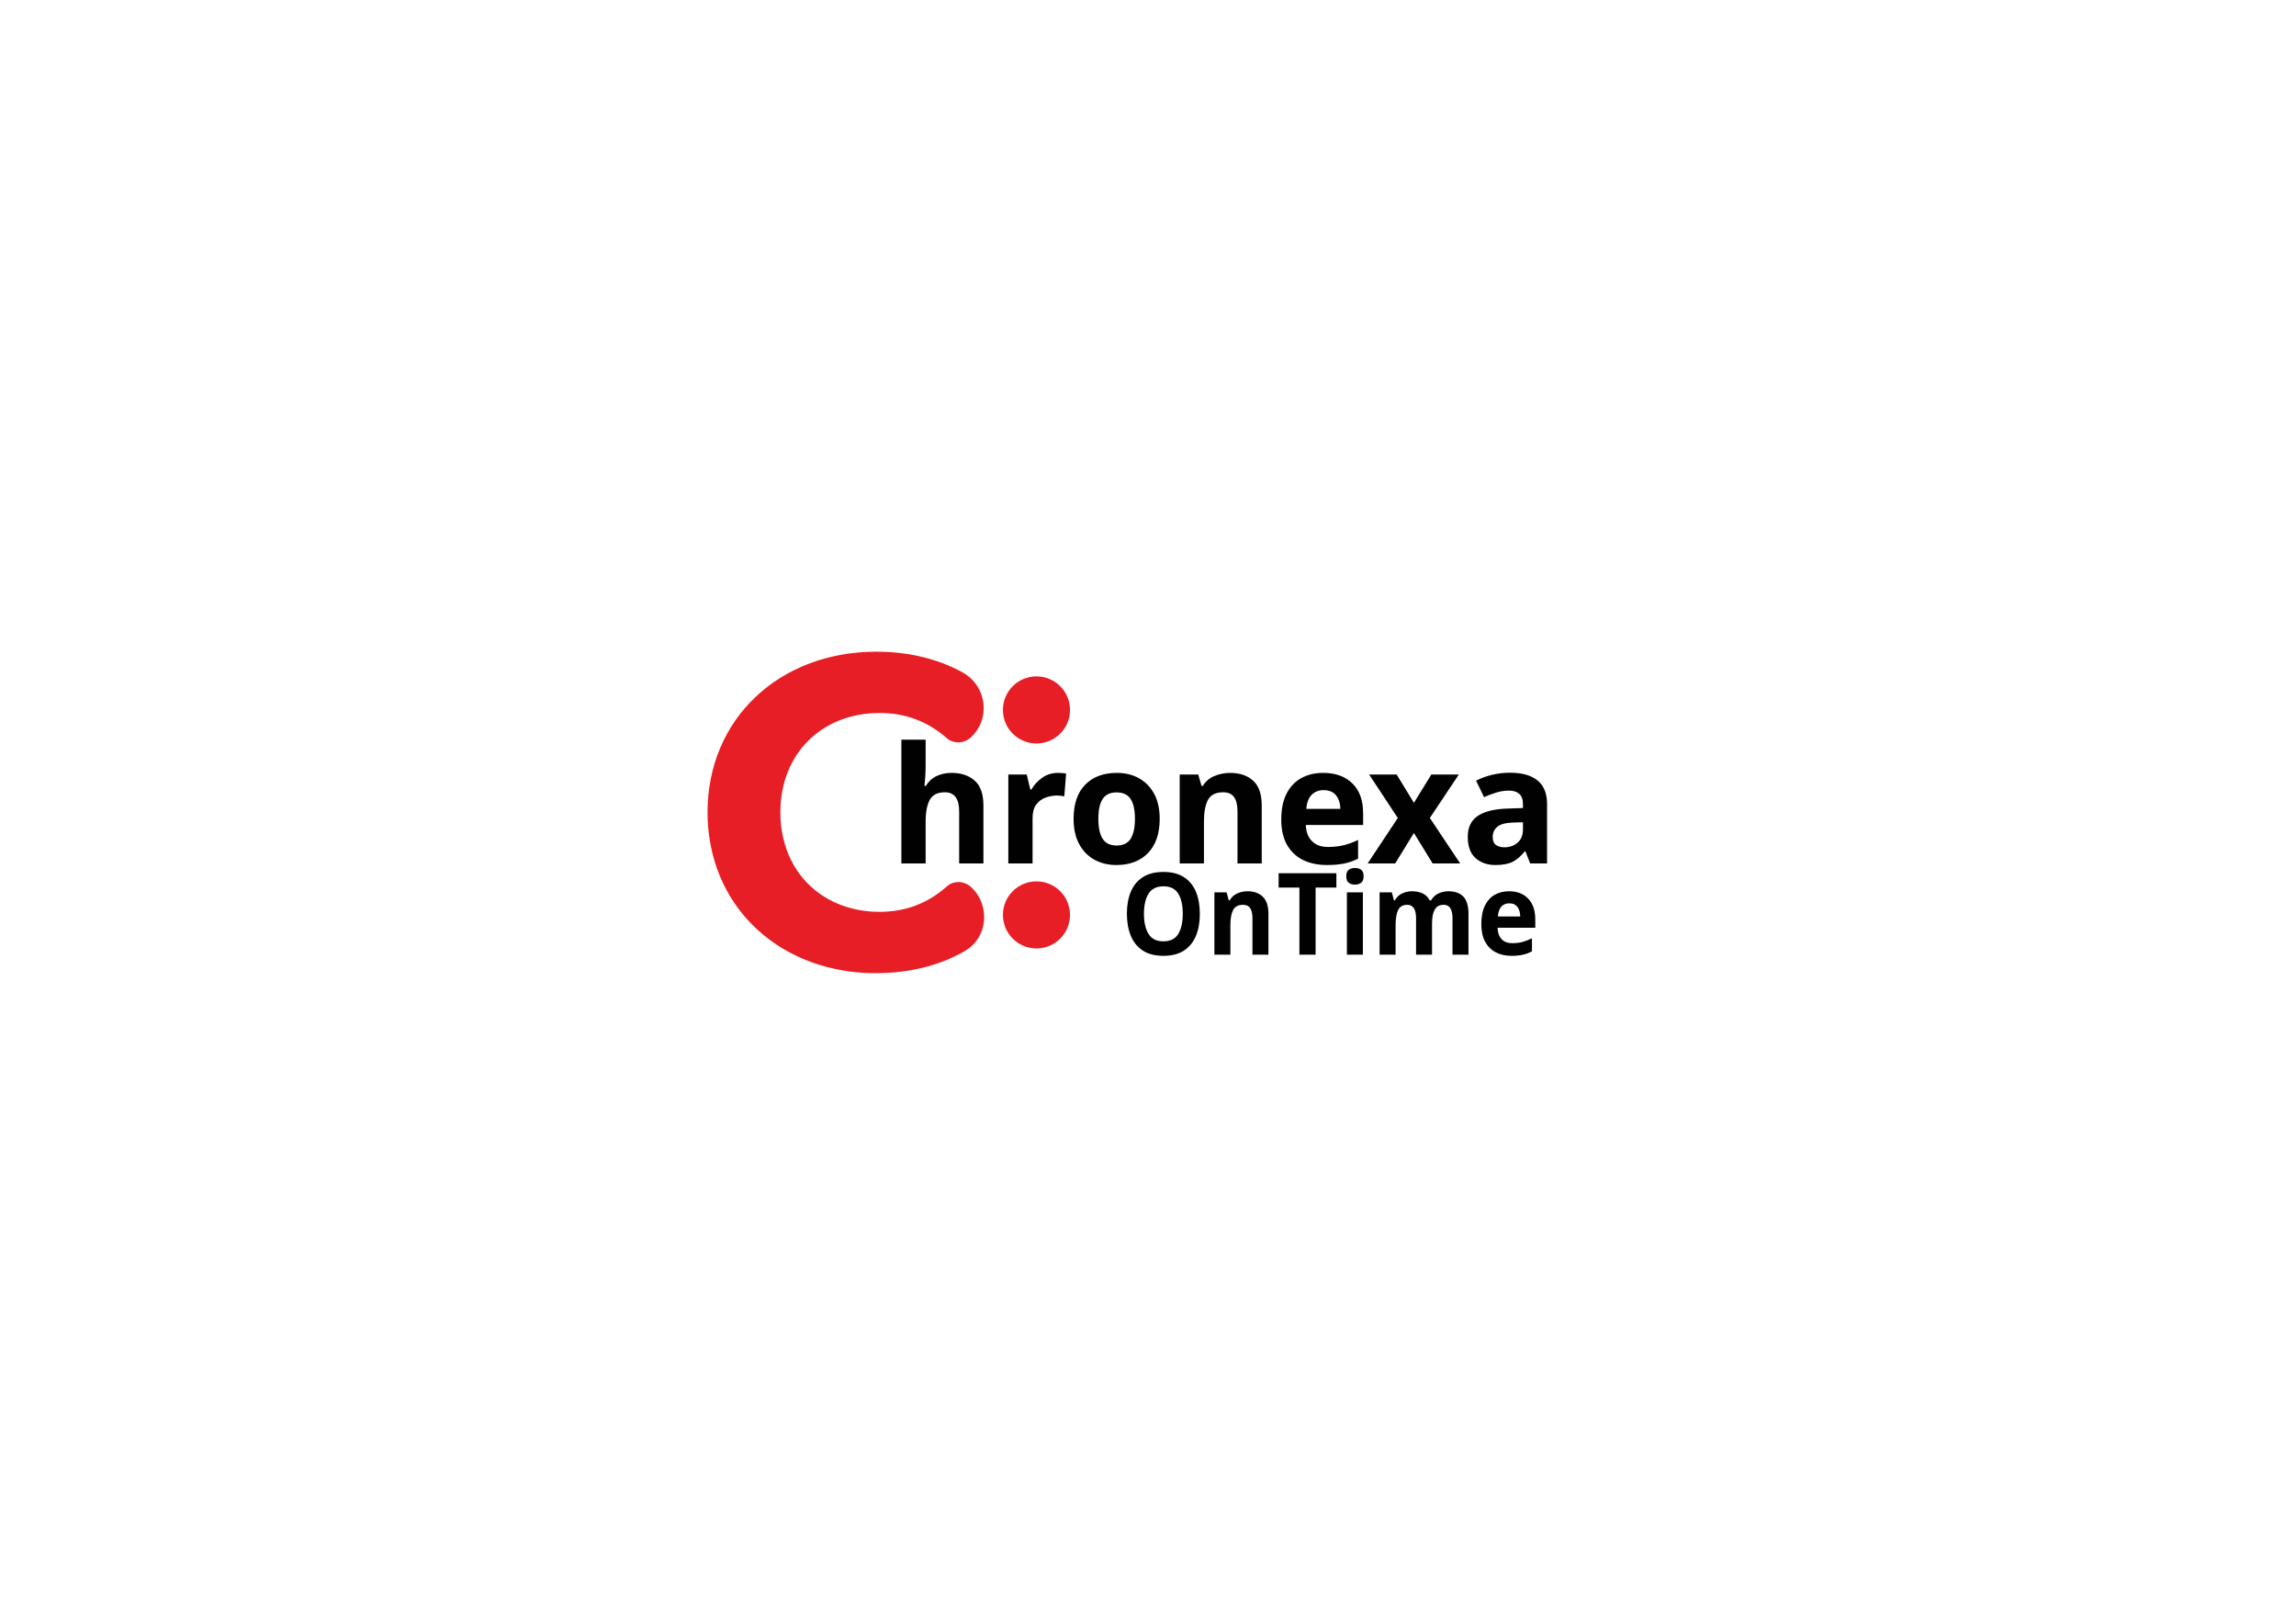
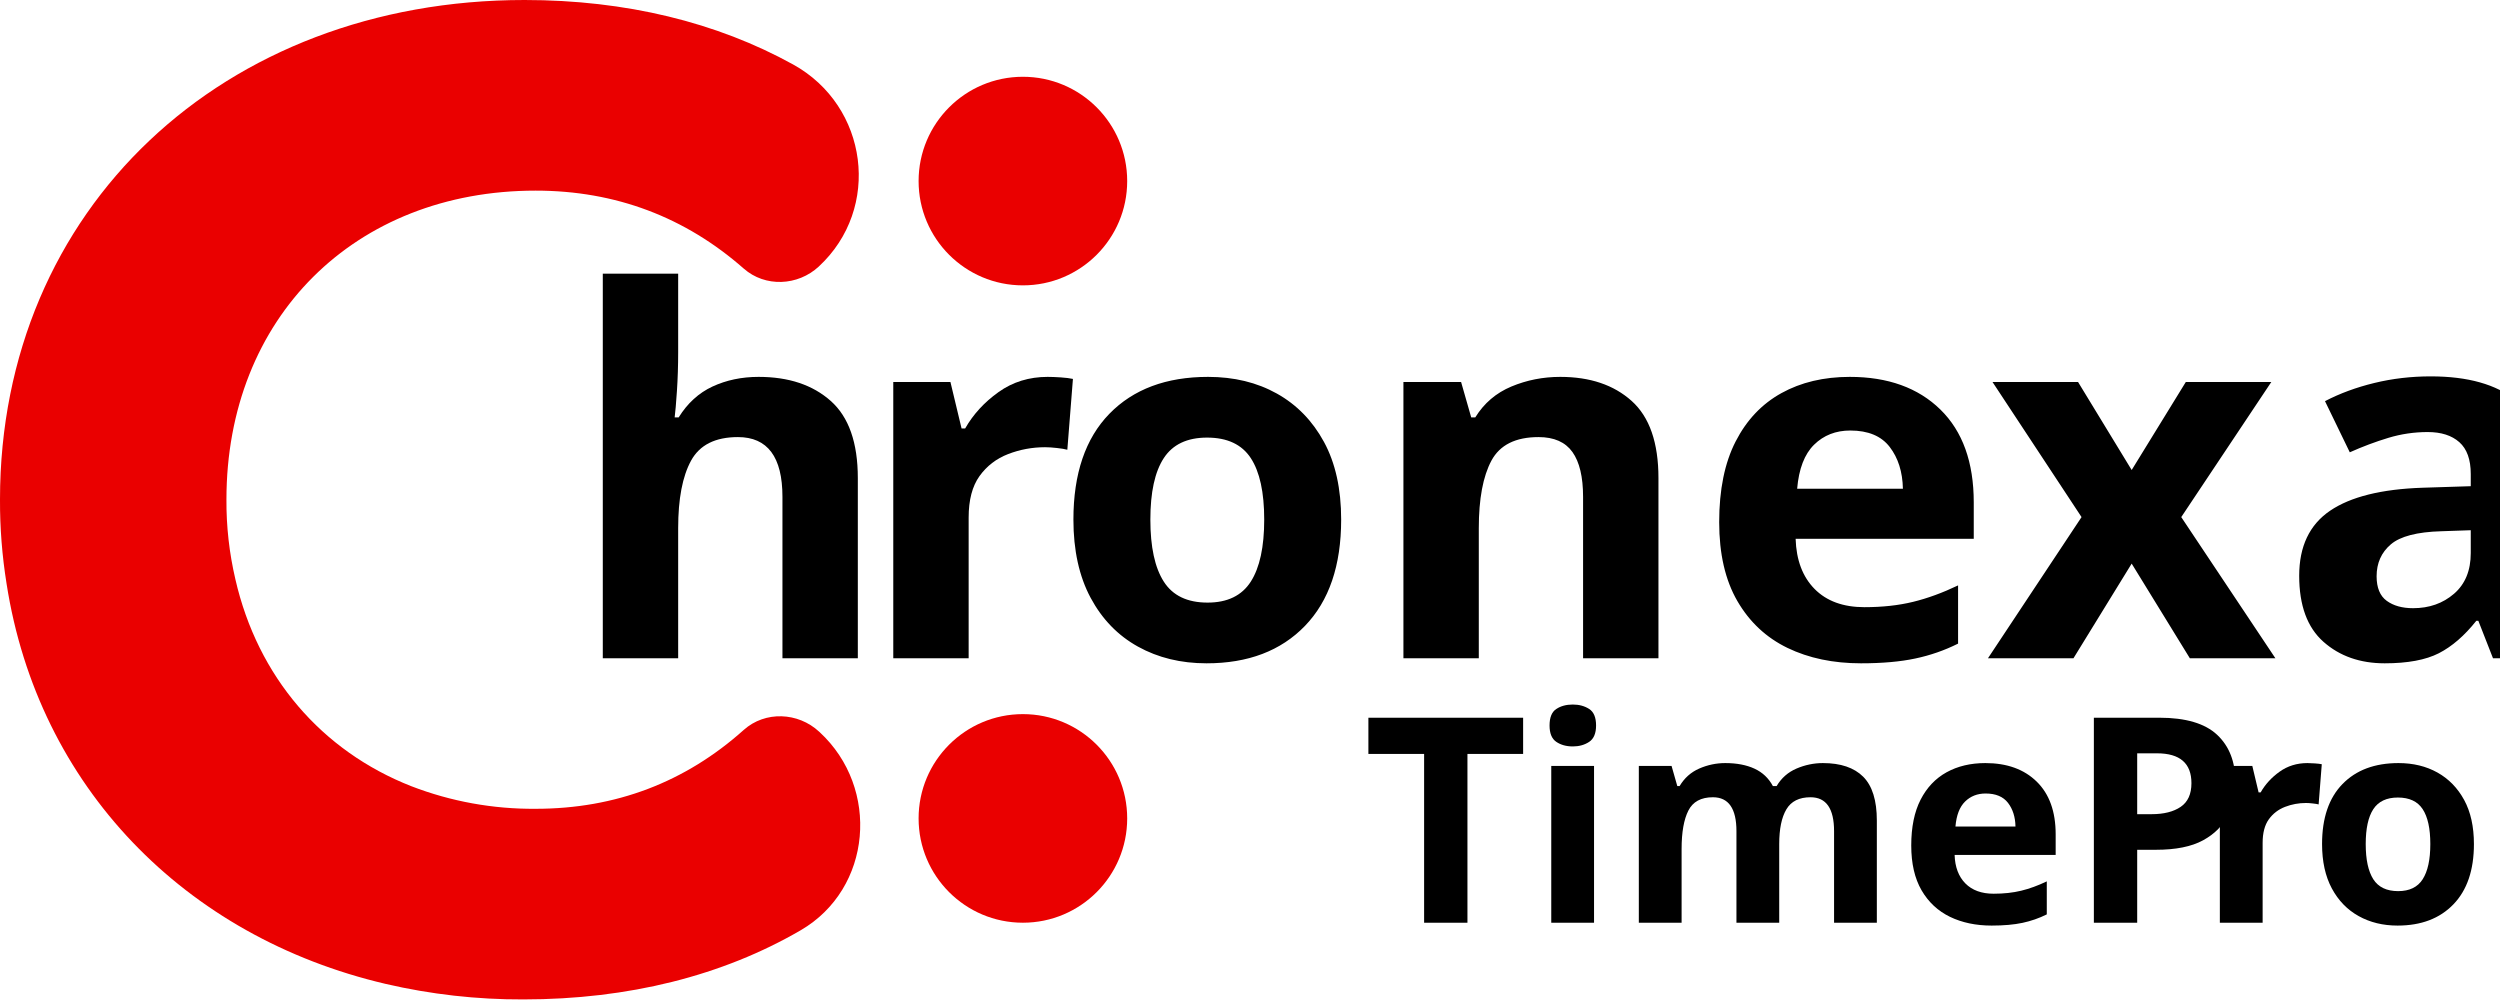
- <svg xmlns="http://www.w3.org/2000/svg" id="Layer_1" version="1.1" viewBox="0 0 841.89 595.28">
+ <svg xmlns="http://www.w3.org/2000/svg" id="Layer_1" data-name="Layer 1" viewBox="0 0 844.71 337.69">
  <defs>
    <style>
-       .st0, .st1 {
+       .cls-1, .cls-2, .cls-3 {
        isolation: isolate;
      }

-       .st2 {
-         font-size: 41.82px;
+       .cls-2 {
+         font-size: 97px;
      }

-       .st2, .st1 {
-         fill: #010101;
+       .cls-2, .cls-3 {
        font-family: Avenir-Black, Avenir;
        font-weight: 800;
      }

-       .st1 {
-         font-size: 59.68px;
+       .cls-3 {
+         font-size: 171px;
      }

-       .st3 {
-         fill: #e71e25;
+       .cls-4 {
+         letter-spacing: 0em;
+       }
+ 
+       .cls-5 {
+         letter-spacing: -.02em;
+       }
+ 
+       .cls-6 {
+         letter-spacing: -.02em;
+       }
+ 
+       .cls-7 {
+         fill: #ea0000;
      }
    </style>
  </defs>
-   <g id="Group_153">
-     <g id="hronexa" class="st0">
-       <text class="st1" transform="translate(325.86 316.54)">
-         <tspan x="0" y="0">hronexa</tspan>
+   <g>
+     <g id="hronexa" class="cls-1">
+       <text class="cls-3" transform="translate(190.33 222.42)">
+         <tspan x="0" y="0">h</tspan>
+         <tspan class="cls-6" x="98.15" y="0">r</tspan>
+         <tspan x="164.67" y="0">onexa</tspan>
      </text>
    </g>
-     <g id="Group_87">
-       <g id="Group_83">
-         <path id="Path_79" class="st3" d="M322.59,334.29c-5.01.04-9.99-.86-14.66-2.67-10.57-4.15-18.11-12.9-20.74-24.4-.72-3.08-1.07-6.23-1.05-9.4,0-21.45,15.13-36.43,36.46-36.43,9.43,0,17.64,3.13,24.54,9.2,2.53,2.22,6.37,2.05,8.84-.24h0c7.43-6.87,5.84-18.93-3.02-23.83-9-4.97-19.73-7.6-31.67-7.6-35.5,0-61.85,24.59-61.85,58.91-.01,3.32.25,6.64.78,9.92,3.72,23.9,20.99,41.64,44.71,47.19,5.32,1.24,10.76,1.85,16.22,1.83,12.43,0,23.52-2.81,32.71-8.16,8.42-4.9,9.39-16.75,2.24-23.36l-.07-.06c-2.48-2.3-6.36-2.46-8.88-.2-6.9,6.17-15.11,9.3-24.55,9.3Z" />
+     <g id="Group_87" data-name="Group 87">
+       <g id="Group_83" data-name="Group 83">
+         <path id="Path_79" data-name="Path 79" class="cls-7" d="M180.98,273.28c-14.36.12-28.62-2.47-42.02-7.64-30.3-11.91-51.88-36.96-59.43-69.92-2.06-8.82-3.08-17.86-3.02-26.92,0-61.48,43.35-104.39,104.48-104.39,27.02,0,50.56,8.97,70.32,26.35,7.24,6.36,18.25,5.86,25.32-.68h0c21.3-19.7,16.75-54.25-8.64-68.29C242.21,7.54,211.44,0,177.24,0,75.52,0,0,70.45,0,168.8c-.04,9.52.71,19.03,2.22,28.43,10.66,68.5,60.15,119.32,128.11,135.22,15.23,3.54,30.83,5.3,46.47,5.24,35.62,0,67.4-8.05,93.74-23.37,24.13-14.04,26.91-47.99,6.41-66.94l-.19-.17c-7.12-6.59-18.22-7.05-25.45-.59-19.77,17.69-43.31,26.66-70.34,26.66Z" />
      </g>
-       <circle id="Ellipse_4" class="st3" cx="380.05" cy="260.27" r="12.3" />
-       <circle id="Ellipse_5" class="st3" cx="380.05" cy="335.42" r="12.3" />
+       <circle id="Ellipse_4" data-name="Ellipse 4" class="cls-7" cx="345.62" cy="61.18" r="35.24" />
+       <circle id="Ellipse_5" data-name="Ellipse 5" class="cls-7" cx="345.62" cy="276.53" r="35.24" />
    </g>
  </g>
-   <text class="st2" transform="translate(410.93 350) scale(.94 1)">
-     <tspan x="0" y="0">OnTime</tspan>
-   </text>
+   <g id="hronexa-2" data-name="hronexa" class="cls-1">
+     <text class="cls-2" transform="translate(460.42 311.77)">
+       <tspan x="0" y="0">TimeP</tspan>
+       <tspan class="cls-5" x="282.07" y="0">r</tspan>
+       <tspan class="cls-4" x="319.81" y="0">o</tspan>
+     </text>
+   </g>
</svg>
